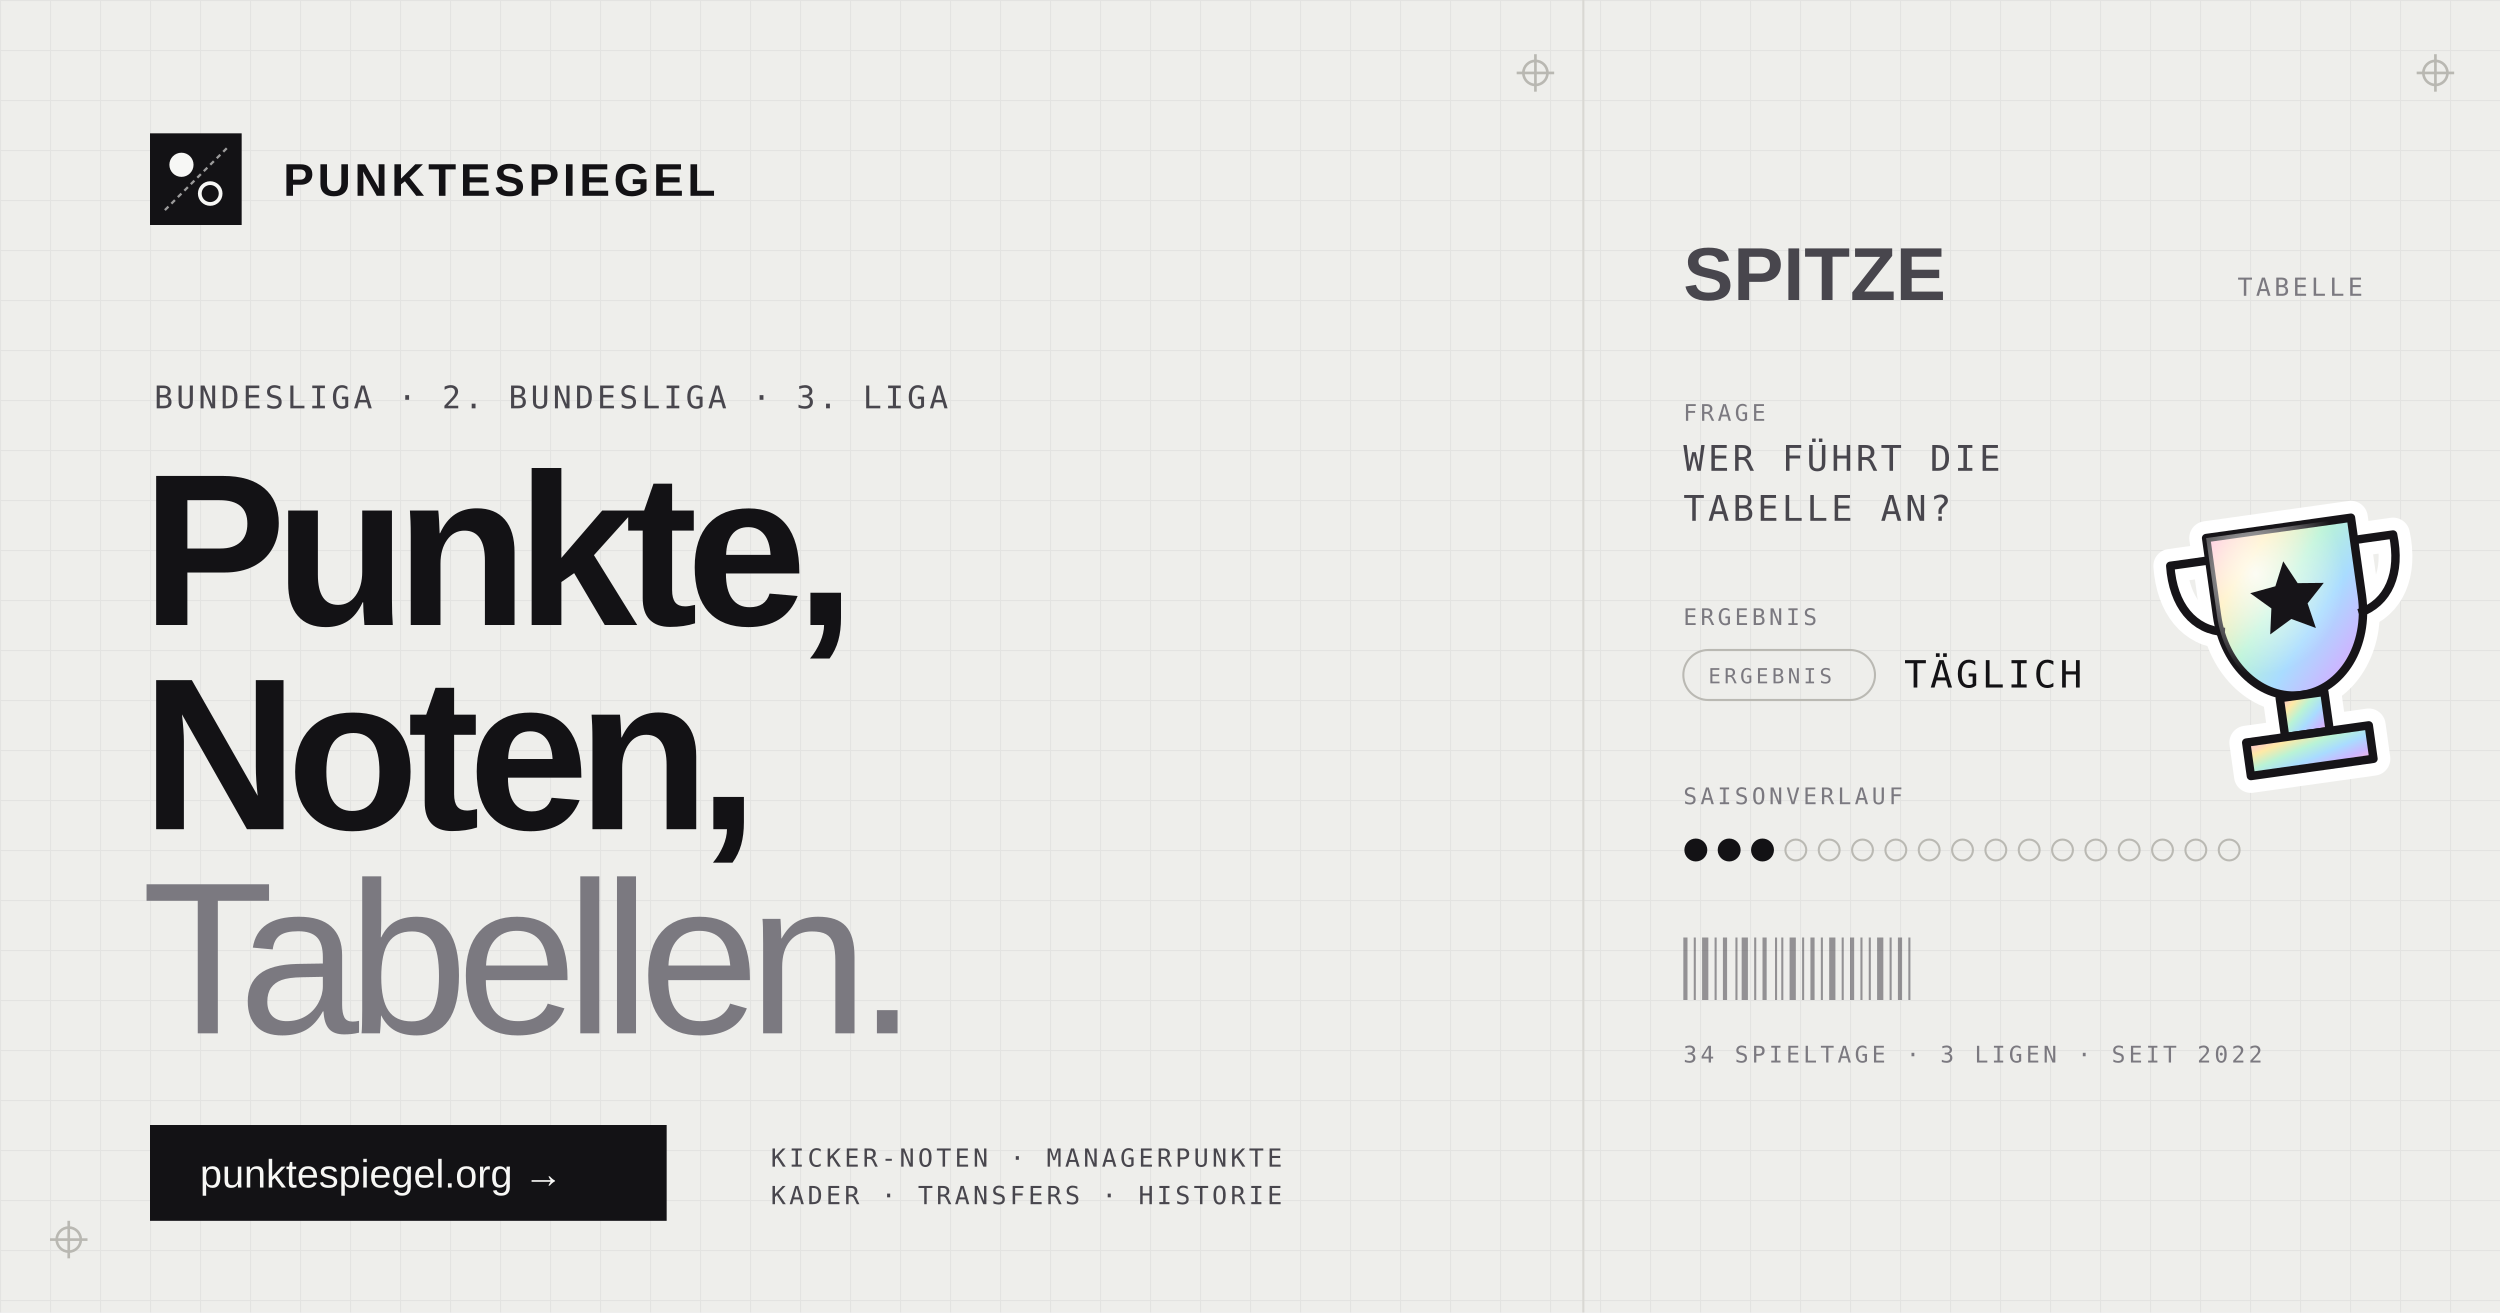
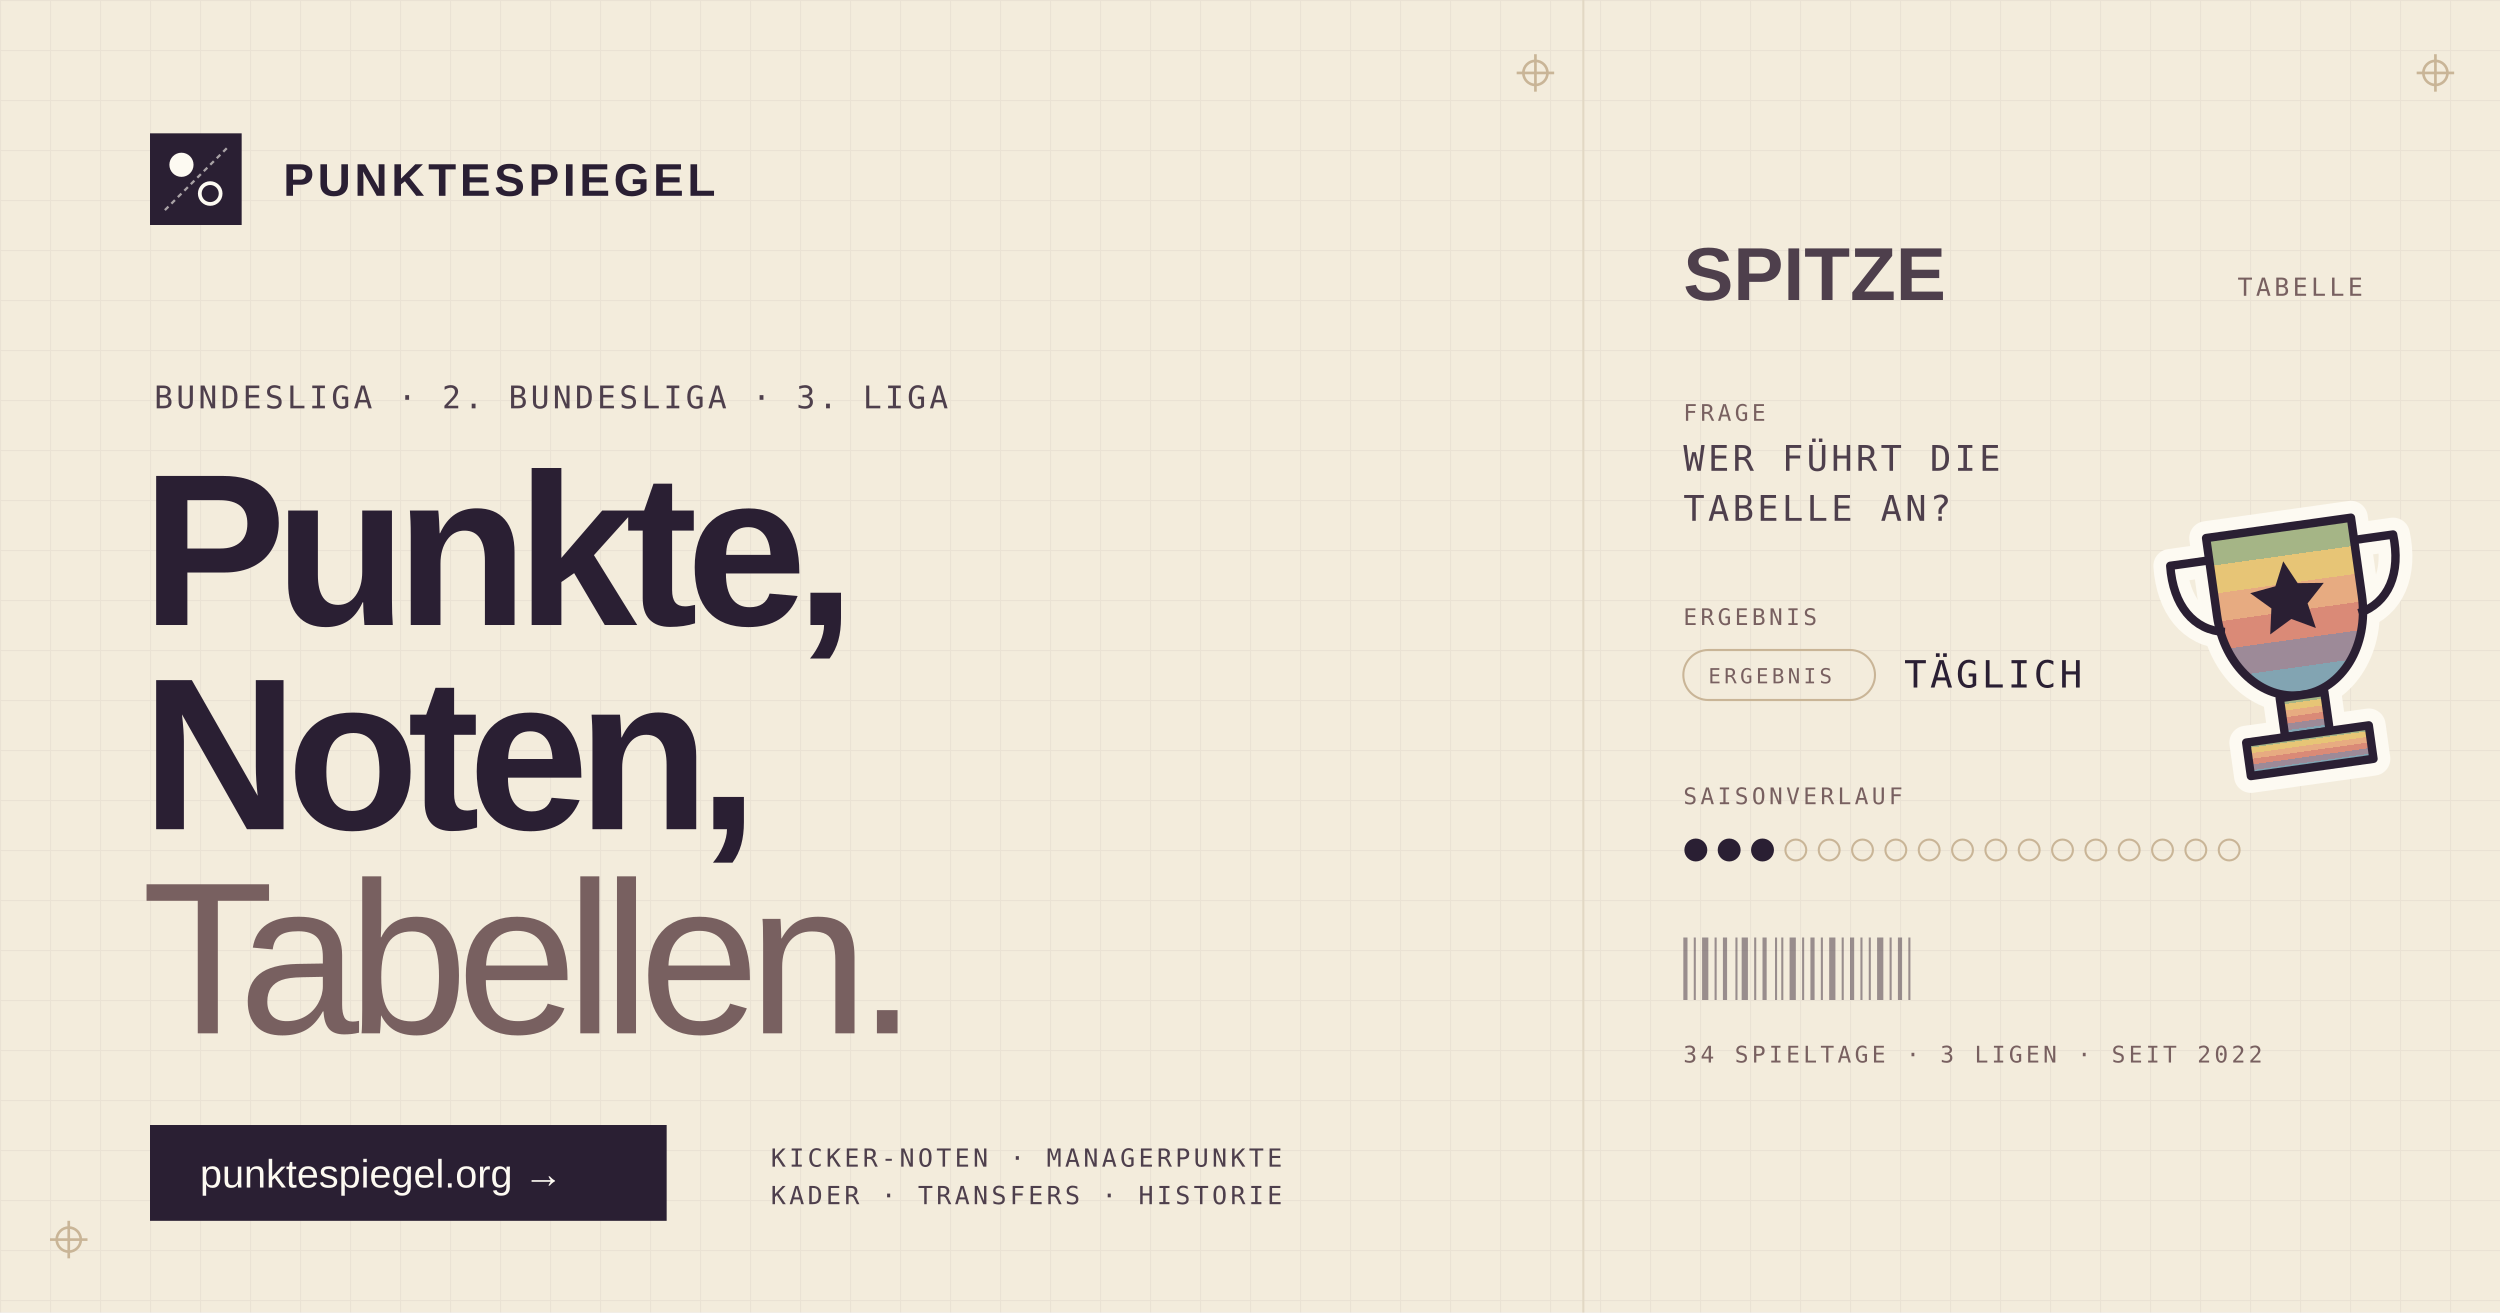
<svg xmlns="http://www.w3.org/2000/svg" width="1200" height="630" viewBox="0 0 1200 630" role="img" aria-labelledby="title desc">
  <defs>
    <pattern id="grid" width="24" height="24" patternUnits="userSpaceOnUse">
-       <path d="M24 0H0V24" fill="none" stroke="#131215" stroke-opacity=".05" />
+       <path d="M24 0H0V24" fill="none" stroke="#2a1f33" stroke-opacity=".05" />
    </pattern>
-     <linearGradient id="holo" x1="0" y1="0" x2="1" y2="1">
-       <stop offset="0" stop-color="#ffb8dc" />
-       <stop offset=".22" stop-color="#ffe9a6" />
-       <stop offset=".42" stop-color="#b9f3d6" />
-       <stop offset=".62" stop-color="#a9dcff" />
-       <stop offset=".82" stop-color="#cbb7ff" />
-       <stop offset="1" stop-color="#ffb8dc" />
+     <linearGradient id="holo" x1="0" y1="0" x2="0" y2="1">
+       <stop offset="0" stop-color="#a5b586" />
+       <stop offset="0.167" stop-color="#a5b586" />
+       <stop offset="0.167" stop-color="#e7c576" />
+       <stop offset="0.333" stop-color="#e7c576" />
+       <stop offset="0.333" stop-color="#e7ab81" />
+       <stop offset="0.5" stop-color="#e7ab81" />
+       <stop offset="0.5" stop-color="#da8a77" />
+       <stop offset="0.667" stop-color="#da8a77" />
+       <stop offset="0.667" stop-color="#9d8a98" />
+       <stop offset="0.833" stop-color="#9d8a98" />
+       <stop offset="0.833" stop-color="#82a4b2" />
+       <stop offset="1" stop-color="#82a4b2" />
    </linearGradient>
-     <radialGradient id="sheen" cx=".3" cy=".25" r=".6">
-       <stop offset="0" stop-color="#fff" stop-opacity=".85" />
-       <stop offset="1" stop-color="#fff" stop-opacity="0" />
-     </radialGradient>
    <symbol id="cross" viewBox="0 0 14 14">
-       <circle cx="7" cy="7" r="4.5" fill="none" stroke="#b9b8b2" />
-       <path d="M7 0v14M0 7h14" stroke="#b9b8b2" />
+       <circle cx="7" cy="7" r="4.5" fill="none" stroke="#c9b597" />
+       <path d="M7 0v14M0 7h14" stroke="#c9b597" />
    </symbol>
    <style>
      .sans { font-family: Archivo, "Helvetica Neue", Arial, sans-serif; }
      .mono { font-family: "IBM Plex Mono", "SF Mono", Menlo, monospace; letter-spacing: 1.6px; }
    </style>
  </defs>
-   <rect width="1200" height="630" fill="#eeeeeb" />
+   <rect width="1200" height="630" fill="#f3ecdc" />
  <rect width="1200" height="630" fill="url(#grid)" />
-   <path d="M760 0V630" stroke="#d9d8d3" />
+   <path d="M760 0V630" stroke="#e2d8c4" />
  <use href="#cross" x="728" y="26" width="18" height="18" />
  <use href="#cross" x="1160" y="26" width="18" height="18" />
  <use href="#cross" x="24" y="586" width="18" height="18" />
  <g transform="translate(72 64)">
-     <rect width="44" height="44" fill="#131215" />
-     <path d="M7.15 36.85 36.85 7.15" fill="none" stroke="#f7f7f5" stroke-width="1.1" stroke-dasharray="2.4 2" opacity=".6" />
-     <circle cx="15.1" cy="15.1" r="5.8" fill="#f7f7f5" />
-     <circle cx="28.9" cy="28.9" r="5" fill="none" stroke="#f7f7f5" stroke-width="1.8" />
-     <text class="sans" x="64" y="30" fill="#131215" font-size="22" font-weight="700" letter-spacing="1.8" font-stretch="112%">PUNKTESPIEGEL</text>
+     <rect width="44" height="44" fill="#2a1f33" />
+     <path d="M7.15 36.85 36.85 7.15" fill="none" stroke="#fdfaf2" stroke-width="1.1" stroke-dasharray="2.4 2" opacity=".6" />
+     <circle cx="15.1" cy="15.1" r="5.8" fill="#fdfaf2" />
+     <circle cx="28.9" cy="28.9" r="5" fill="none" stroke="#fdfaf2" stroke-width="1.8" />
+     <text class="sans" x="64" y="30" fill="#2a1f33" font-size="22" font-weight="700" letter-spacing="1.8" font-stretch="112%">PUNKTESPIEGEL</text>
  </g>
-   <text class="mono" x="74" y="196" fill="#48464d" font-size="15">BUNDESLIGA · 2. BUNDESLIGA · 3. LIGA</text>
-   <text class="sans" x="68" y="300" fill="#131215" font-size="104" font-weight="560" letter-spacing="-5.5">Punkte,</text>
-   <text class="sans" x="68" y="398" fill="#131215" font-size="104" font-weight="560" letter-spacing="-5.5">Noten,</text>
-   <text class="sans" x="68" y="496" fill="#7b7980" font-size="104" font-weight="400" letter-spacing="-5.5">Tabellen.</text>
-   <rect x="72" y="540" width="248" height="46" fill="#131215" />
-   <text class="sans" x="96" y="570" fill="#f7f7f5" font-size="19" font-weight="500">punktespiegel.org  →</text>
-   <text class="mono" x="370" y="560" fill="#48464d" font-size="12">KICKER-NOTEN · MANAGERPUNKTE</text>
-   <text class="mono" x="370" y="578" fill="#48464d" font-size="12">KADER · TRANSFERS · HISTORIE</text>
+   <text class="mono" x="74" y="196" fill="#4e3f4c" font-size="15">BUNDESLIGA · 2. BUNDESLIGA · 3. LIGA</text>
+   <text class="sans" x="68" y="300" fill="#2a1f33" font-size="104" font-weight="560" letter-spacing="-5.5">Punkte,</text>
+   <text class="sans" x="68" y="398" fill="#2a1f33" font-size="104" font-weight="560" letter-spacing="-5.5">Noten,</text>
+   <text class="sans" x="68" y="496" fill="#786060" font-size="104" font-weight="400" letter-spacing="-5.5">Tabellen.</text>
+   <rect x="72" y="540" width="248" height="46" fill="#2a1f33" />
+   <text class="sans" x="96" y="570" fill="#fdfaf2" font-size="19" font-weight="500">punktespiegel.org  →</text>
+   <text class="mono" x="370" y="560" fill="#4e3f4c" font-size="12">KICKER-NOTEN · MANAGERPUNKTE</text>
+   <text class="mono" x="370" y="578" fill="#4e3f4c" font-size="12">KADER · TRANSFERS · HISTORIE</text>
  <g transform="translate(808 110)">
-     <text class="sans" x="0" y="34" fill="#48464d" font-size="36" font-weight="650" font-stretch="118%">SPITZE</text>
-     <text class="mono" x="266" y="32" fill="#7b7980" font-size="12">TABELLE</text>
-     <text class="mono" x="0" y="92" fill="#7b7980" font-size="11">FRAGE</text>
-     <text class="mono" x="0" y="116" fill="#48464d" font-size="17">WER FÜHRT DIE</text>
-     <text class="mono" x="0" y="140" fill="#48464d" font-size="17">TABELLE AN?</text>
-     <text class="mono" x="0" y="190" fill="#7b7980" font-size="11">ERGEBNIS</text>
-     <rect x="0" y="202" width="92" height="24" rx="12" fill="none" stroke="#bab9b3" />
-     <text class="mono" x="12" y="218" fill="#7b7980" font-size="10">ERGEBNIS</text>
-     <text class="mono" x="106" y="220" fill="#131215" font-size="18">TÄGLICH</text>
-     <text class="mono" x="0" y="276" fill="#7b7980" font-size="11">SAISONVERLAUF</text>
-     <g fill="none" stroke="#bab9b3">
-       <circle cx="6" cy="298" r="5" fill="#131215" stroke="#131215" />
-       <circle cx="22" cy="298" r="5" fill="#131215" stroke="#131215" />
-       <circle cx="38" cy="298" r="5" fill="#131215" stroke="#131215" />
+     <text class="sans" x="0" y="34" fill="#4e3f4c" font-size="36" font-weight="650" font-stretch="118%">SPITZE</text>
+     <text class="mono" x="266" y="32" fill="#786060" font-size="12">TABELLE</text>
+     <text class="mono" x="0" y="92" fill="#786060" font-size="11">FRAGE</text>
+     <text class="mono" x="0" y="116" fill="#4e3f4c" font-size="17">WER FÜHRT DIE</text>
+     <text class="mono" x="0" y="140" fill="#4e3f4c" font-size="17">TABELLE AN?</text>
+     <text class="mono" x="0" y="190" fill="#786060" font-size="11">ERGEBNIS</text>
+     <rect x="0" y="202" width="92" height="24" rx="12" fill="none" stroke="#c9b597" />
+     <text class="mono" x="12" y="218" fill="#786060" font-size="10">ERGEBNIS</text>
+     <text class="mono" x="106" y="220" fill="#2a1f33" font-size="18">TÄGLICH</text>
+     <text class="mono" x="0" y="276" fill="#786060" font-size="11">SAISONVERLAUF</text>
+     <g fill="none" stroke="#c9b597">
+       <circle cx="6" cy="298" r="5" fill="#2a1f33" stroke="#2a1f33" />
+       <circle cx="22" cy="298" r="5" fill="#2a1f33" stroke="#2a1f33" />
+       <circle cx="38" cy="298" r="5" fill="#2a1f33" stroke="#2a1f33" />
      <circle cx="54" cy="298" r="5" />
      <circle cx="70" cy="298" r="5" />
      <circle cx="86" cy="298" r="5" />
      <circle cx="102" cy="298" r="5" />
      <circle cx="118" cy="298" r="5" />
      <circle cx="134" cy="298" r="5" />
      <circle cx="150" cy="298" r="5" />
      <circle cx="166" cy="298" r="5" />
      <circle cx="182" cy="298" r="5" />
      <circle cx="198" cy="298" r="5" />
      <circle cx="214" cy="298" r="5" />
      <circle cx="230" cy="298" r="5" />
      <circle cx="246" cy="298" r="5" />
      <circle cx="262" cy="298" r="5" />
    </g>
-     <g opacity=".55" fill="#48464d">
+     <g opacity=".55" fill="#4e3f4c">
      <rect x="0" y="340" width="2" height="30" />
      <rect x="5" y="340" width="1" height="30" />
      <rect x="9" y="340" width="3" height="30" />
      <rect x="15" y="340" width="1" height="30" />
      <rect x="19" y="340" width="2" height="30" />
      <rect x="25" y="340" width="1" height="30" />
      <rect x="28" y="340" width="3" height="30" />
      <rect x="34" y="340" width="1" height="30" />
      <rect x="38" y="340" width="2" height="30" />
      <rect x="44" y="340" width="1" height="30" />
      <rect x="47" y="340" width="1" height="30" />
      <rect x="51" y="340" width="3" height="30" />
      <rect x="57" y="340" width="1" height="30" />
      <rect x="61" y="340" width="2" height="30" />
      <rect x="66" y="340" width="1" height="30" />
      <rect x="70" y="340" width="3" height="30" />
      <rect x="76" y="340" width="1" height="30" />
      <rect x="80" y="340" width="2" height="30" />
      <rect x="85" y="340" width="1" height="30" />
      <rect x="89" y="340" width="1" height="30" />
      <rect x="93" y="340" width="3" height="30" />
      <rect x="99" y="340" width="1" height="30" />
      <rect x="103" y="340" width="2" height="30" />
      <rect x="108" y="340" width="1" height="30" />
    </g>
-     <text class="mono" x="0" y="400" fill="#7b7980" font-size="11">34 SPIELTAGE · 3 LIGEN · SEIT 2022</text>
+     <text class="mono" x="0" y="400" fill="#786060" font-size="11">34 SPIELTAGE · 3 LIGEN · SEIT 2022</text>
  </g>
  <g transform="translate(1004 236) rotate(-8) scale(1.35)">
-     <g fill="#ffffff" stroke="#ffffff" stroke-width="12" stroke-linejoin="round">
+     <g fill="#fdfaf2" stroke="#fdfaf2" stroke-width="12" stroke-linejoin="round">
      <path d="M38 22h52v28c0 18-11.6 32-26 32S38 68 38 50z" />
      <path d="M38 30H24c-1 14 5 24 16 26M90 30h14c1 14-5 24-16 26" fill="none" />
      <path d="M56 82h16v14H56z" />
      <path d="M42 96h44v12H42z" />
    </g>
-     <g fill="url(#holo)" stroke="#161418" stroke-width="3" stroke-linejoin="round">
+     <g fill="url(#holo)" stroke="#2a1f33" stroke-width="3" stroke-linejoin="round">
      <path d="M38 22h52v28c0 18-11.6 32-26 32S38 68 38 50z" />
      <path d="M38 30H24c-1 14 5 24 16 26M90 30h14c1 14-5 24-16 26" fill="none" />
      <path d="M56 82h16v14H56z" />
      <path d="M42 96h44v12H42z" />
    </g>
-     <path d="M38 22h52v28c0 18-11.6 32-26 32S38 68 38 50z" fill="url(#sheen)" />
-     <path fill="#161418" d="m64 34 4 8.4 9.2 1.2-6.7 6.4 1.7 9.1L64 54.7l-8.2 4.4 1.7-9.1-6.7-6.4 9.2-1.2z" />
+     <path fill="#2a1f33" d="m64 34 4 8.4 9.2 1.2-6.7 6.4 1.7 9.1L64 54.7l-8.2 4.4 1.7-9.1-6.7-6.4 9.2-1.2z" />
  </g>
</svg>
